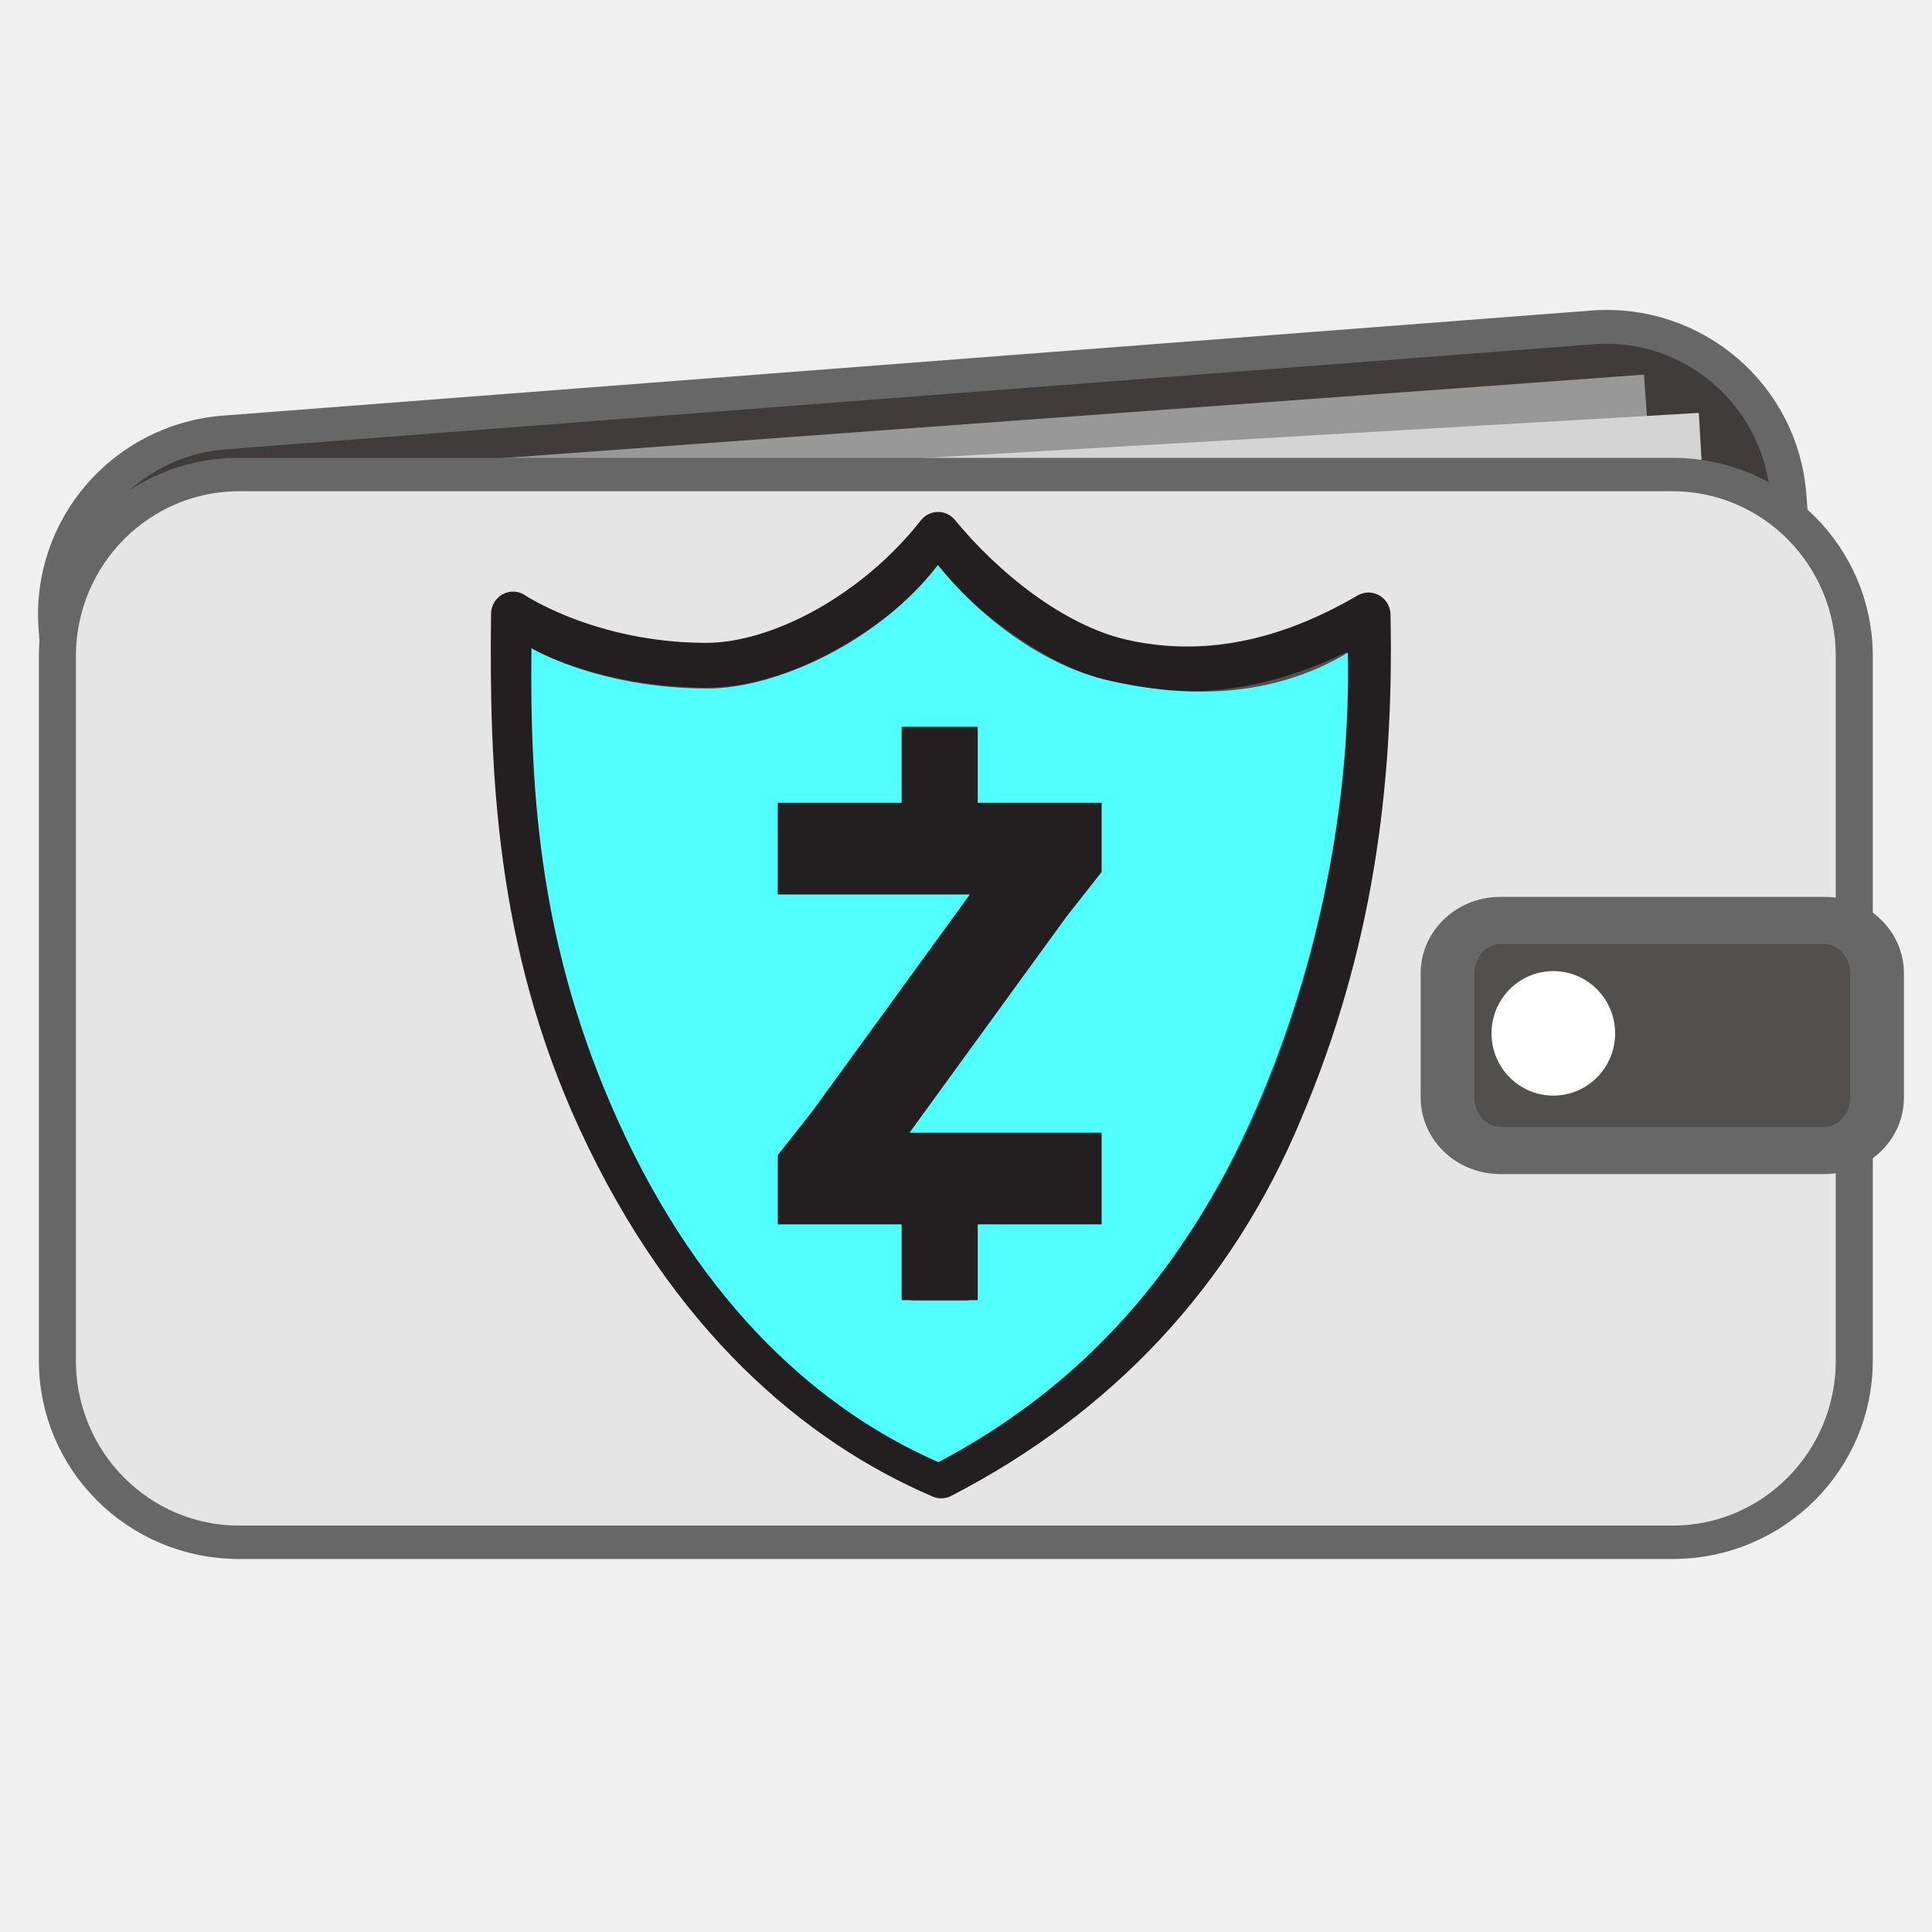
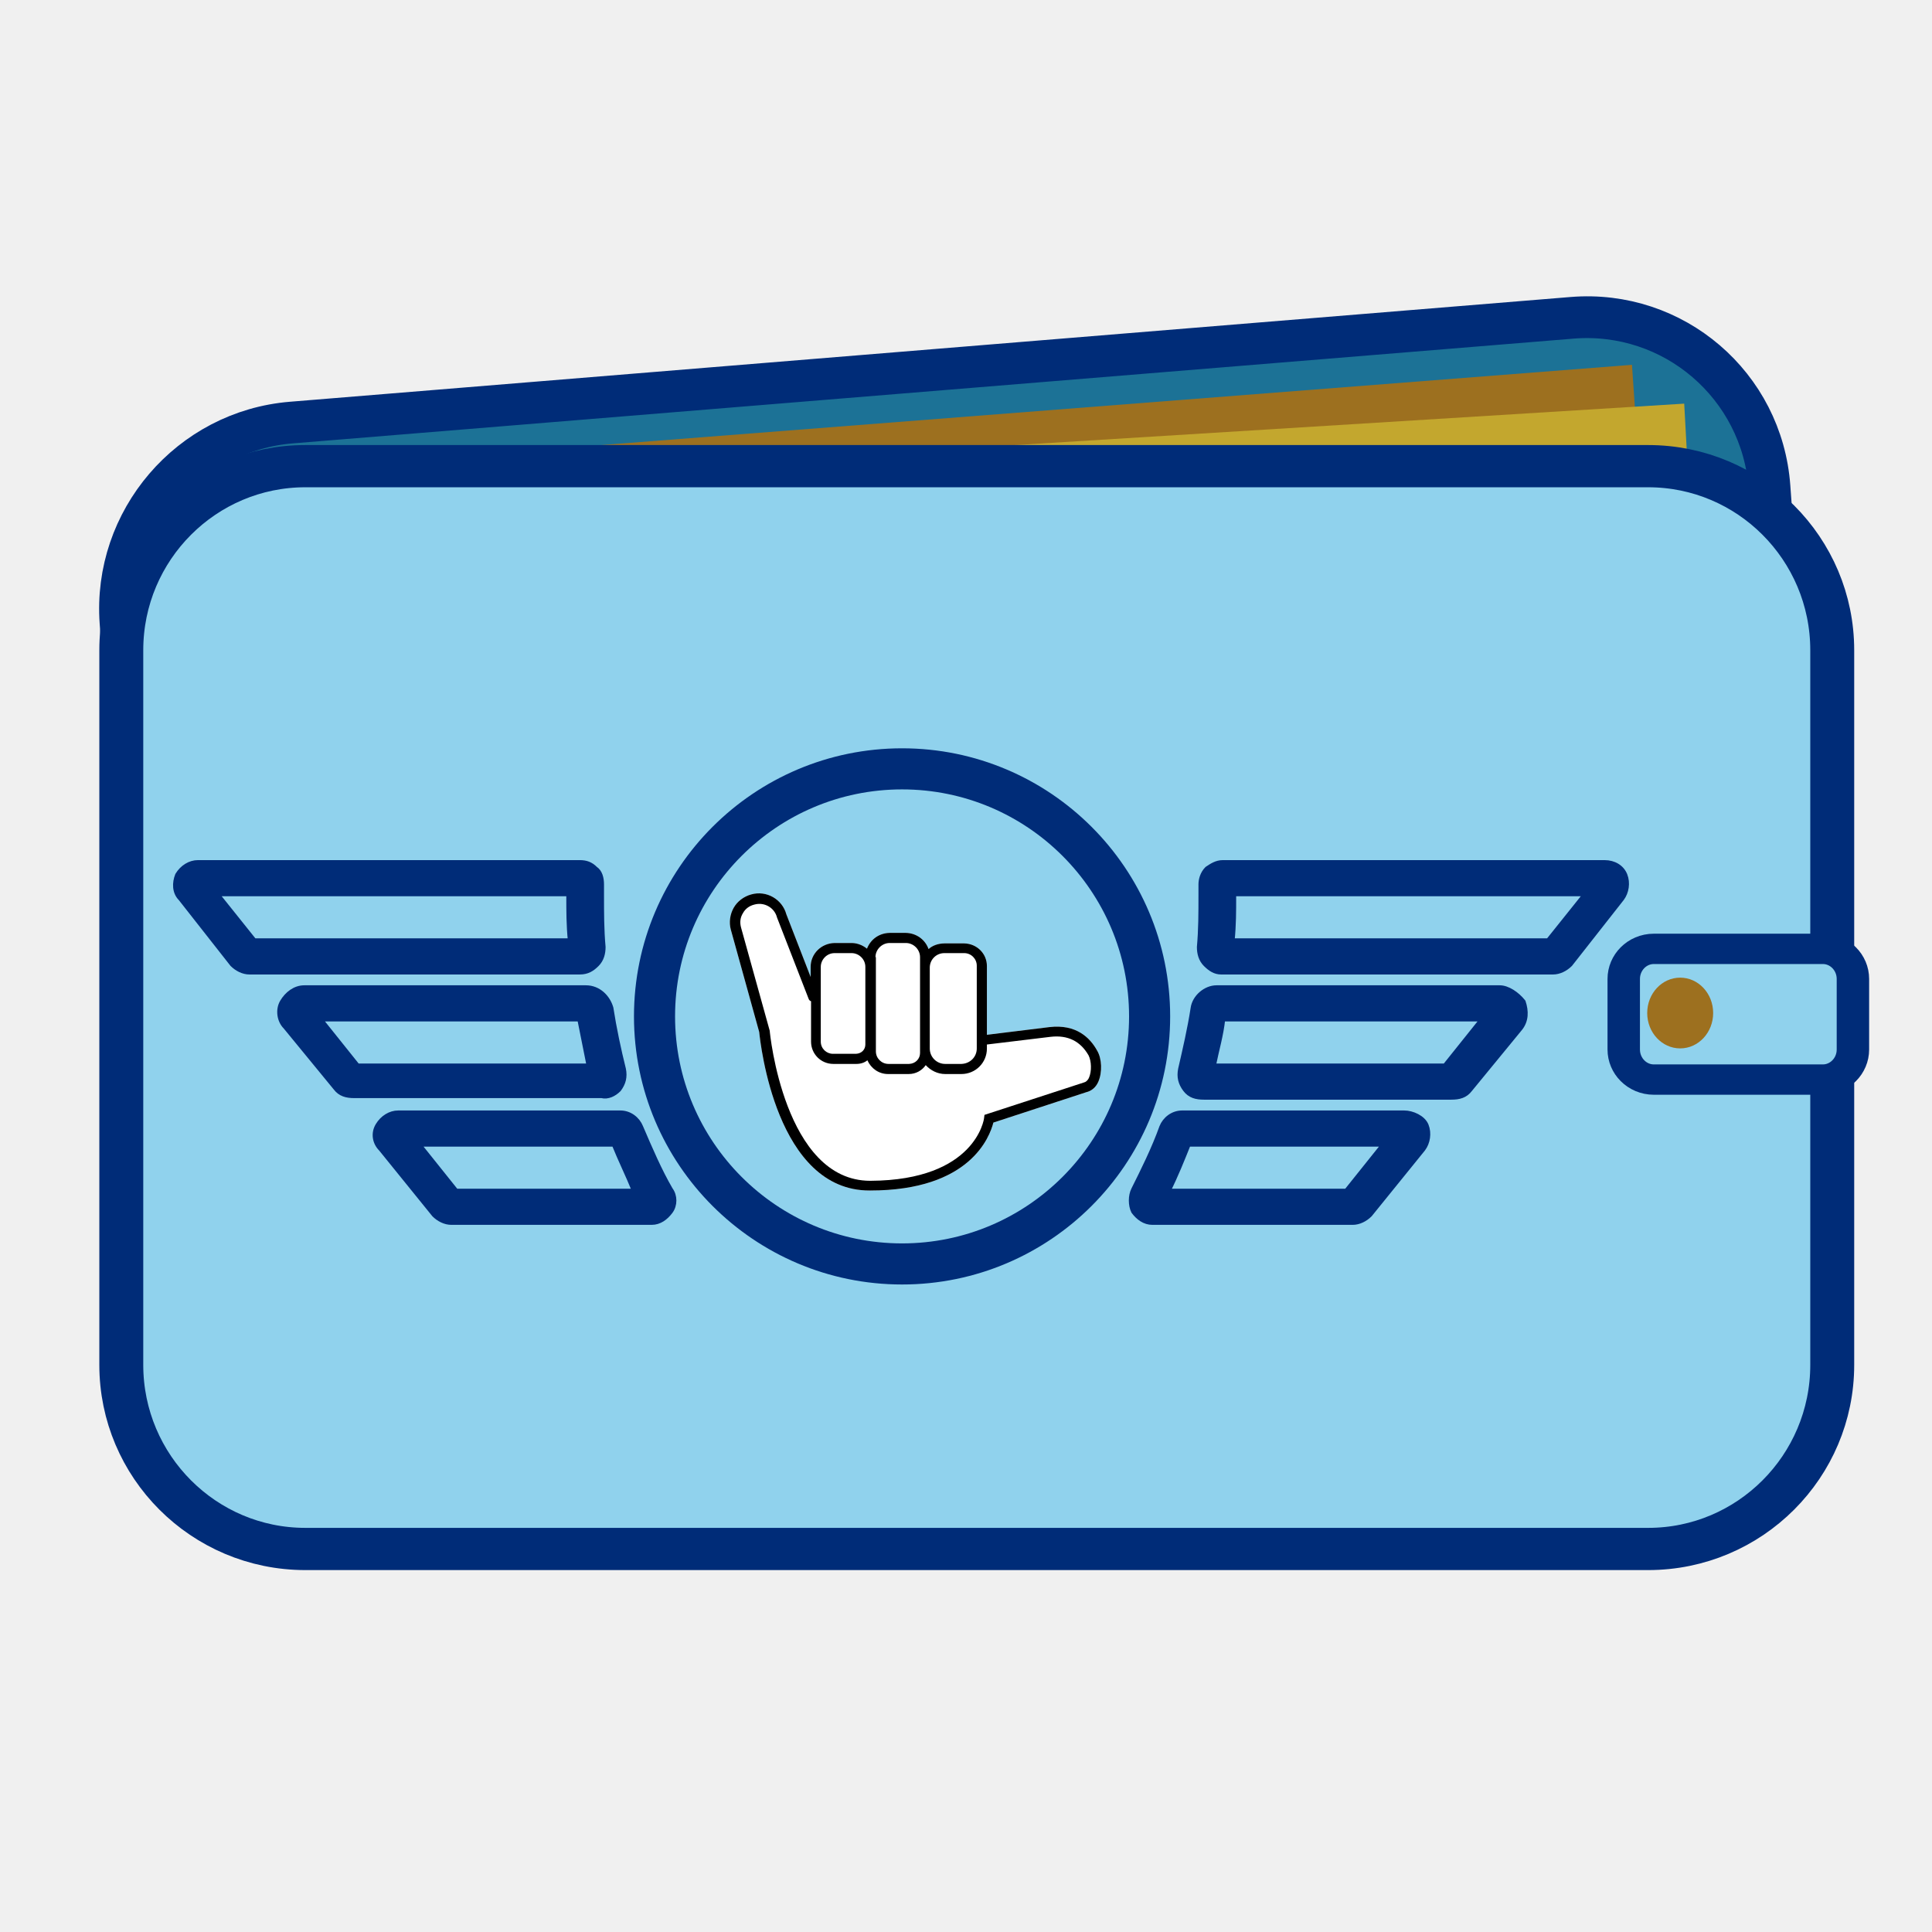
- <svg xmlns="http://www.w3.org/2000/svg" width="7in" height="7in" viewBox="0 0 672 672" version="1.1" xml:space="preserve" style="clip-rule:evenodd;fill-rule:evenodd;stroke-linecap:round;stroke-linejoin:round;stroke-miterlimit:1.5" id="svg947">
-   <defs id="defs951">
-         
-         
-         
-         
-         
-         
-         
-         
-     
-             
-             
-             
-         </defs>
-   <g id="g906" transform="matrix(8.013446,-0.6154284,0.5770759,7.514032,-224.7979,-183.4537)">
-     <path id="path904" style="fill:#403c3c;stroke:#676767;stroke-width:1.56px" d="m 101.667,55.665 c 0,-4.644 -3.536,-8.415 -7.891,-8.415 H 34.391 c -4.355,0 -7.891,3.771 -7.891,8.415 v 32.67 c 0,4.644 3.536,8.415 7.891,8.415 h 59.385 c 4.355,0 7.891,-3.771 7.891,-8.415 z" />
-   </g>
-   <g id="g910" transform="matrix(3.840546,-0.2808119,0.2902734,3.969946,-22.99399,110.1031)">
-     <rect id="rect908" style="fill:#989898" height="10.333" width="123.333" y="15.958" x="30.333" />
-   </g>
-   <g id="g914" transform="matrix(3.844301,-0.2236528,0.2174173,3.737137,-3.322253,118.3486)">
-     <rect id="rect912" style="fill:#d4d4d4" height="10.333" width="123.333" y="15.958" x="30.333" />
-   </g>
-   <g id="g918" transform="matrix(8.314692,0,0,7.502804,-200.3684,-189.4469)" style="fill:#e5e5e5;fill-opacity:1">
-     <path id="path916" style="fill:#e5e5e5;stroke:#676767;stroke-width:1.55px;fill-opacity:1" d="m 101.667,55.665 c 0,-4.644 -3.403,-8.415 -7.594,-8.415 h -59.98 c -4.191,0 -7.593,3.771 -7.593,8.415 v 32.67 c 0,4.644 3.402,8.415 7.593,8.415 h 59.98 c 4.191,0 7.594,-3.771 7.594,-8.415 z" />
-   </g>
-   <g transform="matrix(0.1349299,0,0,0.1373141,123.3003,138.8355)" id="g930">
-     <path d="m 408.79,544.347 c -4.781,393.34 11.42,829.733 222.972,1280.253 233.27,496.77 562.438,768.91 880.738,902.9 400.43,-203.47 700.25,-512.61 875.74,-926.93 C 2565.08,1390.14 2623.25,986.361 2613.93,546.64 2401.04,668.826 2190.35,711.166 1980.91,665.398 1800.1,625.888 1619.67,480.693 1504.39,342.5 1342.48,544.925 1094.45,674.584 905.24,674.128 603.662,673.4 408.79,544.347 408.79,544.347 Z" style="fill:#535050;stroke:#231f20;stroke-width:113.57px;stroke-linecap:butt;stroke-miterlimit:1.414" id="path928" />
-   </g>
-   <g transform="matrix(0.1266805,0,0,0.1318322,134.7978,148.9993)" id="g934" style="fill:#52ffff;fill-opacity:1">
-     <path d="m 395.114,579.927 c -4.781,393.341 25.096,794.153 236.648,1244.673 233.27,496.77 562.438,768.91 880.738,902.9 400.43,-203.47 677.91,-509.43 866.26,-919.86 157.91,-344.09 267.28,-776.03 257.97,-1215.749 -212.9,122.186 -446.38,119.275 -655.82,73.507 C 1800.1,625.888 1626.34,498.787 1511.05,360.594 1349.14,563.019 1067.1,686.858 877.887,686.402 576.309,685.674 395.114,579.927 395.114,579.927 Z" style="fill:#52ffff;fill-opacity:1" id="path932" />
-   </g>
-   <g transform="matrix(0.7007654,0,0,0.7007654,168.8928,194.4473)" id="g938">
-     <path d="M 305.776,155.342 V 120.964 H 244.28 V 83.228 h -37.768 v 37.736 h -61.496 v 45.532 h 95.333 l -77.956,107.298 -17.377,22.075 v 34.377 h 61.496 v 37.616 h 4.529 v 0.153 h 28.709 v -0.153 h 4.53 v -37.616 h 61.496 V 284.714 H 210.443 L 288.4,177.416 Z" style="fill:#231f20;fill-rule:nonzero" id="path936" />
-   </g>
-   <g id="layer1" style="display:inline" transform="translate(0,547.0001)">
-     <g style="clip-rule:evenodd;fill-rule:evenodd;stroke-linecap:round;stroke-linejoin:round;stroke-miterlimit:1.5;fill:#52504f;fill-opacity:1" transform="matrix(3.607476,0,0,3.167685,24.48131,-551.2218)" id="g922">
-       <path d="m 174.197,108.212 c 0,-3.207 -2.286,-5.81 -5.101,-5.81 h -31.213 c -2.816,0 -5.102,2.603 -5.102,5.81 v 13.64 c 0,3.206 2.286,5.809 5.102,5.809 h 31.213 c 2.815,0 5.101,-2.603 5.101,-5.809 z" style="fill:#52504f;stroke:#676767;stroke-width:5.18px;fill-opacity:1" id="path920" />
+ <svg xmlns="http://www.w3.org/2000/svg" width="100%" height="100%" viewBox="0 0 400 400" version="1.1" xml:space="preserve" style="clip-rule:evenodd;fill-rule:evenodd;stroke-linecap:round;stroke-linejoin:round;stroke-miterlimit:1.5" id="svg86">
+   <defs id="defs90" />
+   <g id="Layer1" transform="matrix(0.222222,0,0,0.222222,186.956,178.8534)">
+     <g transform="matrix(20.4384,-1.67174,1.47184,20.411,-1352.57,-1317.23)" id="g4">
+       <path d="m 101.667,55.665 c 0,-4.644 -3.763,-8.415 -8.397,-8.415 H 34.897 c -4.634,0 -8.397,3.771 -8.397,8.415 v 32.67 c 0,4.644 3.763,8.415 8.397,8.415 H 93.27 c 4.634,0 8.397,-3.771 8.397,-8.415 z" style="fill:#1c7296;stroke:#002c78;stroke-width:1.9px" id="path2" />
    </g>
-     <g style="clip-rule:evenodd;fill-rule:evenodd;stroke-linecap:round;stroke-linejoin:round;stroke-miterlimit:1.5" transform="matrix(4.294569,0,0,4.325529,-62.20745,-679.7309)" id="g926">
-       <circle cx="140.291" cy="113.78" r="5.006" style="fill:#ffffff" id="circle924" />
+     <g transform="matrix(9.79537,-0.762793,0.740346,10.7839,-837.866,-519.817)" id="g8">
+       <rect x="30.333" y="15.958" width="123.333" height="10.333" style="fill:#9d701f" id="rect6" />
+     </g>
+     <g transform="matrix(9.80494,-0.607527,0.554526,10.1515,-787.692,-497.419)" id="g12">
+       <rect x="30.333" y="15.958" width="123.333" height="10.333" style="fill:#c3a72e" id="rect10" />
+     </g>
+     <g transform="matrix(21.2067,0,0,20.3805,-1290.27,-1333.51)" id="g16">
+       <path d="m 101.667,55.665 c 0,-4.644 -3.624,-8.415 -8.087,-8.415 H 34.587 c -4.463,0 -8.087,3.771 -8.087,8.415 v 32.67 c 0,4.644 3.624,8.415 8.087,8.415 H 93.58 c 4.463,0 8.087,-3.771 8.087,-8.415 z" style="fill:#90d2ed;stroke:#002c78;stroke-width:1.93px" id="path14" />
+     </g>
+     <g transform="matrix(5.15544,0,0,4.82134,-13.0463,-414.519)" id="g20">
+       <path d="m 174.197,108.212 c 0,-3.207 -2.434,-5.81 -5.433,-5.81 h -30.55 c -2.998,0 -5.433,2.603 -5.433,5.81 v 13.64 c 0,3.206 2.435,5.809 5.433,5.809 h 30.55 c 2.999,0 5.433,-2.603 5.433,-5.809 z" style="fill:#90d2ed;stroke:#002c78;stroke-width:5.86px" id="path18" />
+     </g>
+     <g transform="matrix(6.13739,0,0,6.58363,-136.931,-610.115)" id="g24">
+       <circle cx="140.291" cy="113.78" r="5.006" style="fill:#9d701f" id="circle22" />
+     </g>
+     <g transform="matrix(14.5784,0,0,14.5784,-735.662,-613.526)" id="g28">
+       <path d="M 96.6,42.8 C 96.4,42.3 95.9,42 95.3,42 H 70.9 c -0.4,0 -0.7,0.2 -1,0.4 -0.3,0.3 -0.4,0.7 -0.4,1 v 0.7 c 0,1.1 0,2.2 -0.1,3.3 0,0.4 0.1,0.8 0.4,1.1 0.3,0.3 0.6,0.5 1,0.5 H 92 c 0.4,0 0.8,-0.2 1.1,-0.5 l 3.3,-4.2 c 0.3,-0.4 0.4,-1 0.2,-1.5 z M 91.7,47 H 71.5 c 0.1,-1 0.1,-1.9 0.1,-2.8 V 44 h 22.5 z" style="fill:#002c78;fill-rule:nonzero;stroke:#002c78;stroke-width:0.31px;stroke-linecap:butt;stroke-miterlimit:2" id="path26" />
+     </g>
+     <g transform="matrix(14.5784,0,0,14.5784,-735.662,-613.526)" id="g32">
+       <path d="M 88.6,50 H 70.5 c -0.7,0 -1.4,0.6 -1.5,1.3 -0.2,1.3 -0.5,2.6 -0.8,3.9 -0.1,0.5 0,0.9 0.3,1.3 0.3,0.4 0.7,0.5 1.2,0.5 h 15.8 c 0.5,0 0.9,-0.1 1.2,-0.5 l 3.2,-3.9 c 0.4,-0.5 0.4,-1.1 0.2,-1.7 -0.4,-0.5 -1,-0.9 -1.5,-0.9 z m -3.5,5 H 70.3 c 0.2,-1 0.5,-2 0.6,-3 h 16.6 z" style="fill:#002c78;fill-rule:nonzero;stroke:#002c78;stroke-width:0.31px;stroke-linecap:butt;stroke-miterlimit:2" id="path30" />
+     </g>
+     <g transform="matrix(14.5784,0,0,14.5784,-735.662,-613.526)" id="g36">
+       <path d="M 82.5,58 H 68.3 c -0.6,0 -1.1,0.4 -1.3,0.9 -0.5,1.4 -1.2,2.8 -1.8,4 -0.2,0.4 -0.2,1 0,1.4 0.3,0.4 0.7,0.7 1.2,0.7 h 12.8 c 0.4,0 0.8,-0.2 1.1,-0.5 l 3.4,-4.2 c 0.3,-0.4 0.4,-1 0.2,-1.5 C 83.7,58.3 83,58 82.5,58 Z m -3.7,5 H 67.4 c 0.5,-1 0.9,-2 1.3,-3 h 12.5 z" style="fill:#002c78;fill-rule:nonzero;stroke:#002c78;stroke-width:0.31px;stroke-linecap:butt;stroke-miterlimit:2" id="path34" />
+     </g>
+     <g transform="matrix(14.5784,0,0,14.5784,-735.662,-613.526)" id="g40">
+       <path d="m 30.9,48.5 c 0.3,-0.3 0.4,-0.7 0.4,-1.1 -0.1,-1.1 -0.1,-2.2 -0.1,-3.3 v -0.7 c 0,-0.4 -0.1,-0.8 -0.4,-1 C 30.5,42.1 30.2,42 29.8,42 H 5.4 c -0.5,0 -1,0.3 -1.3,0.8 -0.2,0.5 -0.2,1.1 0.2,1.5 l 3.3,4.2 C 7.9,48.8 8.3,49 8.7,49 h 21.1 c 0.5,0 0.8,-0.2 1.1,-0.5 z M 9,47 6.6,44 h 22.5 v 0.2 c 0,0.9 0,1.8 0.1,2.8 z" style="fill:#002c78;fill-rule:nonzero;stroke:#002c78;stroke-width:0.31px;stroke-linecap:butt;stroke-miterlimit:2" id="path38" />
+     </g>
+     <g transform="matrix(14.5784,0,0,14.5784,-735.662,-613.526)" id="g44">
+       <path d="m 32.3,56.5 c 0.3,-0.4 0.4,-0.8 0.3,-1.3 C 32.3,54 32,52.6 31.8,51.3 31.6,50.6 31,50 30.2,50 h -18 c -0.6,0 -1.1,0.4 -1.4,0.9 -0.3,0.5 -0.2,1.2 0.2,1.6 l 3.2,3.9 c 0.3,0.4 0.7,0.5 1.2,0.5 H 31.2 C 31.6,57 32,56.8 32.3,56.5 Z M 15.6,55 13.2,52 h 16.6 c 0.2,1 0.4,2 0.6,3 z" style="fill:#002c78;fill-rule:nonzero;stroke:#002c78;stroke-width:0.31px;stroke-linecap:butt;stroke-miterlimit:2" id="path42" />
+     </g>
+     <g transform="matrix(14.5784,0,0,14.5784,-735.662,-613.526)" id="g48">
+       <path d="M 33.7,58.9 C 33.5,58.4 33,58 32.4,58 H 18.2 c -0.5,0 -1,0.3 -1.3,0.8 -0.3,0.5 -0.2,1.1 0.2,1.5 l 3.4,4.2 c 0.3,0.3 0.7,0.5 1.1,0.5 h 12.8 c 0.5,0 0.9,-0.3 1.2,-0.7 0.3,-0.4 0.3,-1 0,-1.4 -0.7,-1.2 -1.3,-2.6 -1.9,-4 z M 21.9,63 19.5,60 H 32 c 0.4,1 0.9,2 1.3,3 z" style="fill:#002c78;fill-rule:nonzero;stroke:#002c78;stroke-width:0.31px;stroke-linecap:butt;stroke-miterlimit:2" id="path46" />
+     </g>
+     <g transform="matrix(11.9639,0,0,11.9639,-627.459,-466.507)" id="g52">
+       <path d="m 52.374,31.594 c 10.639,0 19.277,8.638 19.277,19.278 0,10.639 -8.638,19.277 -19.277,19.277 -10.64,0 -19.278,-8.638 -19.278,-19.277 0,-10.64 8.638,-19.278 19.278,-19.278 z m 0,0 c 10.639,0 19.277,8.638 19.277,19.278 0,10.639 -8.638,19.277 -19.277,19.277 -10.64,0 -19.278,-8.638 -19.278,-19.277 0,-10.64 8.638,-19.278 19.278,-19.278 z" style="fill:#ffffff;stroke:#002c78;stroke-width:3.2px" id="path50" />
+     </g>
+     <g id="noun_Sign-Language-Y_253038--2-" transform="matrix(5.47083,0,0,5.46064,-264.141,-121.197)">
+       <path d="m 36.627,35.697 c -2.261,0.051 -4.071,1.826 -4.071,4.071 v 1.725 l -4.14,-10.695 c -0.69,-2.553 -3.381,-4.14 -6.003,-3.381 -1.242,0.345 -2.346,1.173 -2.967,2.277 -0.621,1.104 -0.828,2.484 -0.483,3.726 l 4.83,17.457 C 24,52.809 26.691,77.994 42.63,77.925 h 0.069 c 17.043,0 20.355,-9.177 20.976,-11.592 l 15.801,-5.175 c 0.897,-0.207 1.656,-0.828 2.07,-1.794 0.69,-1.587 0.621,-3.933 -0.207,-5.313 -1.173,-2.139 -3.519,-4.554 -8.142,-4.002 L 62.571,51.36 V 39.63 c 0,-2.109 -1.677,-3.815 -3.864,-3.864 h -3.381 c -1.084,0.018 -2.019,0.361 -2.691,0.966 -0.542,-1.557 -2.014,-2.716 -3.864,-2.76 h -2.76 c -1.849,0.042 -3.255,1.134 -3.864,2.691 -0.667,-0.533 -1.528,-0.938 -2.553,-0.966 z" style="fill:#ebebeb" id="path54" />
+       <path d="M 42.768,76.269 H 42.699 C 28.071,76.269 25.587,50.946 25.587,50.67 L 20.688,33.006 c -0.207,-0.828 -0.138,-1.656 0.345,-2.415 0.414,-0.759 1.104,-1.242 1.932,-1.449 1.725,-0.483 3.45,0.552 3.864,2.208 l 5.382,13.869 c 0.069,0.207 0.207,0.345 0.414,0.414 v 6.9 c 0,2.07 1.656,3.795 3.795,3.795 h 3.933 c 0.69,0 1.38,-0.207 1.863,-0.621 0.621,1.38 1.932,2.346 3.519,2.346 h 3.519 c 1.242,0 2.277,-0.621 2.898,-1.518 0.828,0.897 2.001,1.518 3.312,1.518 h 2.76 c 2.415,0 4.347,-1.932 4.347,-4.347 v -0.69 l 10.833,-1.311 c 2.967,-0.345 5.106,0.759 6.486,3.174 0.483,0.966 0.552,2.691 0.069,3.795 -0.207,0.483 -0.552,0.759 -0.897,0.828 l -16.905,5.52 -0.069,0.552 c 0,0.138 -1.445,10.597 -19.32,10.695 z" style="fill:#ebebeb" id="path56" />
+       <path d="m 58.224,56.328 h -2.76 c -1.449,0 -2.622,-1.173 -2.622,-2.622 v -13.8 c 0,-1.38 1.104,-2.484 2.484,-2.484 h 3.381 c 1.173,0 2.139,0.966 2.139,2.139 v 14.145 c 0,1.422 -1.13,2.578 -2.622,2.622 z" style="fill:#ebebeb" id="path58" />
+       <path d="m 43.665,38.112 h -0.069 c 0,-1.311 1.104,-2.415 2.415,-2.415 h 2.76 c 1.311,0 2.415,1.104 2.415,2.415 v 16.353 c 0,1.009 -0.788,1.822 -1.863,1.863 h -3.519 c -1.173,0 -2.139,-0.966 -2.139,-2.139 z" style="fill:#ebebeb" id="path60" />
+       <path d="m 40.284,54.603 h -3.933 c -1.104,0 -2.07,-0.897 -2.07,-2.07 V 39.768 c 0,-1.242 1.035,-2.346 2.346,-2.346 h 2.898 c 1.242,0 2.346,1.035 2.346,2.346 v 13.248 c 0,0.867 -0.645,1.541 -1.587,1.587 z" style="fill:#ebebeb" id="path62" />
+       <g transform="matrix(0.69,0,0,0.69,13.8565,10.4431)" id="g66">
+         <path d="M 70.6,59.3 86,57.4 c 6.7,-0.8 10.1,2.7 11.8,5.8 1.2,2 1.3,5.4 0.3,7.7 -0.6,1.4 -1.7,2.3 -3,2.6 L 72.2,81 C 71.3,84.5 66.5,97.8 41.8,97.8 H 41.7 C 18.6,97.9 14.7,61.4 14.4,58.6 l -7,-25.3 c -0.5,-1.8 -0.2,-3.8 0.7,-5.4 0.9,-1.6 2.5,-2.8 4.3,-3.3 3.8,-1.1 7.7,1.2 8.7,4.9 l 6,15.5 v -2.5 c 0,-3.254 2.625,-5.827 5.9,-5.9 h 4.3 c 1.486,0.04 2.733,0.627 3.7,1.4 0.883,-2.257 2.922,-3.84 5.6,-3.9 h 4 c 2.682,0.064 4.815,1.743 5.6,4 0.975,-0.877 2.33,-1.375 3.9,-1.4 H 65 c 3.17,0.071 5.6,2.544 5.6,5.6 z" id="path64" />
+       </g>
+       <g transform="matrix(0.69,0,0,0.69,13.8565,10.4431)" id="g70">
+         <path d="m 41.9,95.4 c 25.906,-0.143 28,-15.3 28,-15.5 l 0.1,-0.8 24.5,-8 c 0.5,-0.1 1,-0.5 1.3,-1.2 0.7,-1.6 0.6,-4.1 -0.1,-5.5 -2,-3.5 -5.1,-5.1 -9.4,-4.6 l -15.7,1.9 v 1 c 0,3.5 -2.8,6.3 -6.3,6.3 h -4 c -1.9,0 -3.6,-0.9 -4.8,-2.2 -0.9,1.3 -2.4,2.2 -4.2,2.2 h -5.1 c -2.3,0 -4.2,-1.4 -5.1,-3.4 -0.7,0.6 -1.7,0.9 -2.7,0.9 H 32.7 C 29.6,66.5 27.2,64 27.2,61 V 51 C 26.9,50.9 26.7,50.7 26.6,50.4 L 18.8,30.3 c -0.6,-2.4 -3.1,-3.9 -5.6,-3.2 -1.2,0.3 -2.2,1 -2.8,2.1 -0.7,1.1 -0.8,2.3 -0.5,3.5 L 17,58.3 c 0,0.4 3.6,37.1 24.8,37.1 z" style="fill:#ffffff" id="path68" />
+       </g>
+       <g transform="matrix(0.69,0,0,0.69,13.8565,10.4431)" id="g74">
+         <path d="m 64.3,66.5 c 2.163,-0.064 3.8,-1.739 3.8,-3.8 V 42.2 c 0,-1.7 -1.4,-3.1 -3.1,-3.1 h -4.9 c -2,0 -3.6,1.6 -3.6,3.6 v 20 c 0,2.1 1.7,3.8 3.8,3.8 z" style="fill:#ffffff" id="path72" />
+       </g>
+       <g transform="matrix(0.69,0,0,0.69,13.8565,10.4431)" id="g78">
+         <path d="m 51.4,66.5 c 1.559,-0.06 2.7,-1.238 2.7,-2.7 V 40.1 c 0,-1.9 -1.6,-3.5 -3.5,-3.5 h -4 c -1.9,0 -3.5,1.6 -3.5,3.5 h 0.1 v 23.3 c 0,1.7 1.4,3.1 3.1,3.1 z" style="fill:#ffffff" id="path76" />
+       </g>
+       <g transform="matrix(0.69,0,0,0.69,13.8565,10.4431)" id="g82">
+         <path d="m 38.3,64 c 1.366,-0.067 2.3,-1.043 2.3,-2.3 V 42.5 c 0,-1.9 -1.6,-3.4 -3.4,-3.4 H 33 c -1.9,0 -3.4,1.6 -3.4,3.4 V 61 c 0,1.7 1.4,3 3,3 z" style="fill:#ffffff" id="path80" />
+       </g>
    </g>
  </g>
</svg>
